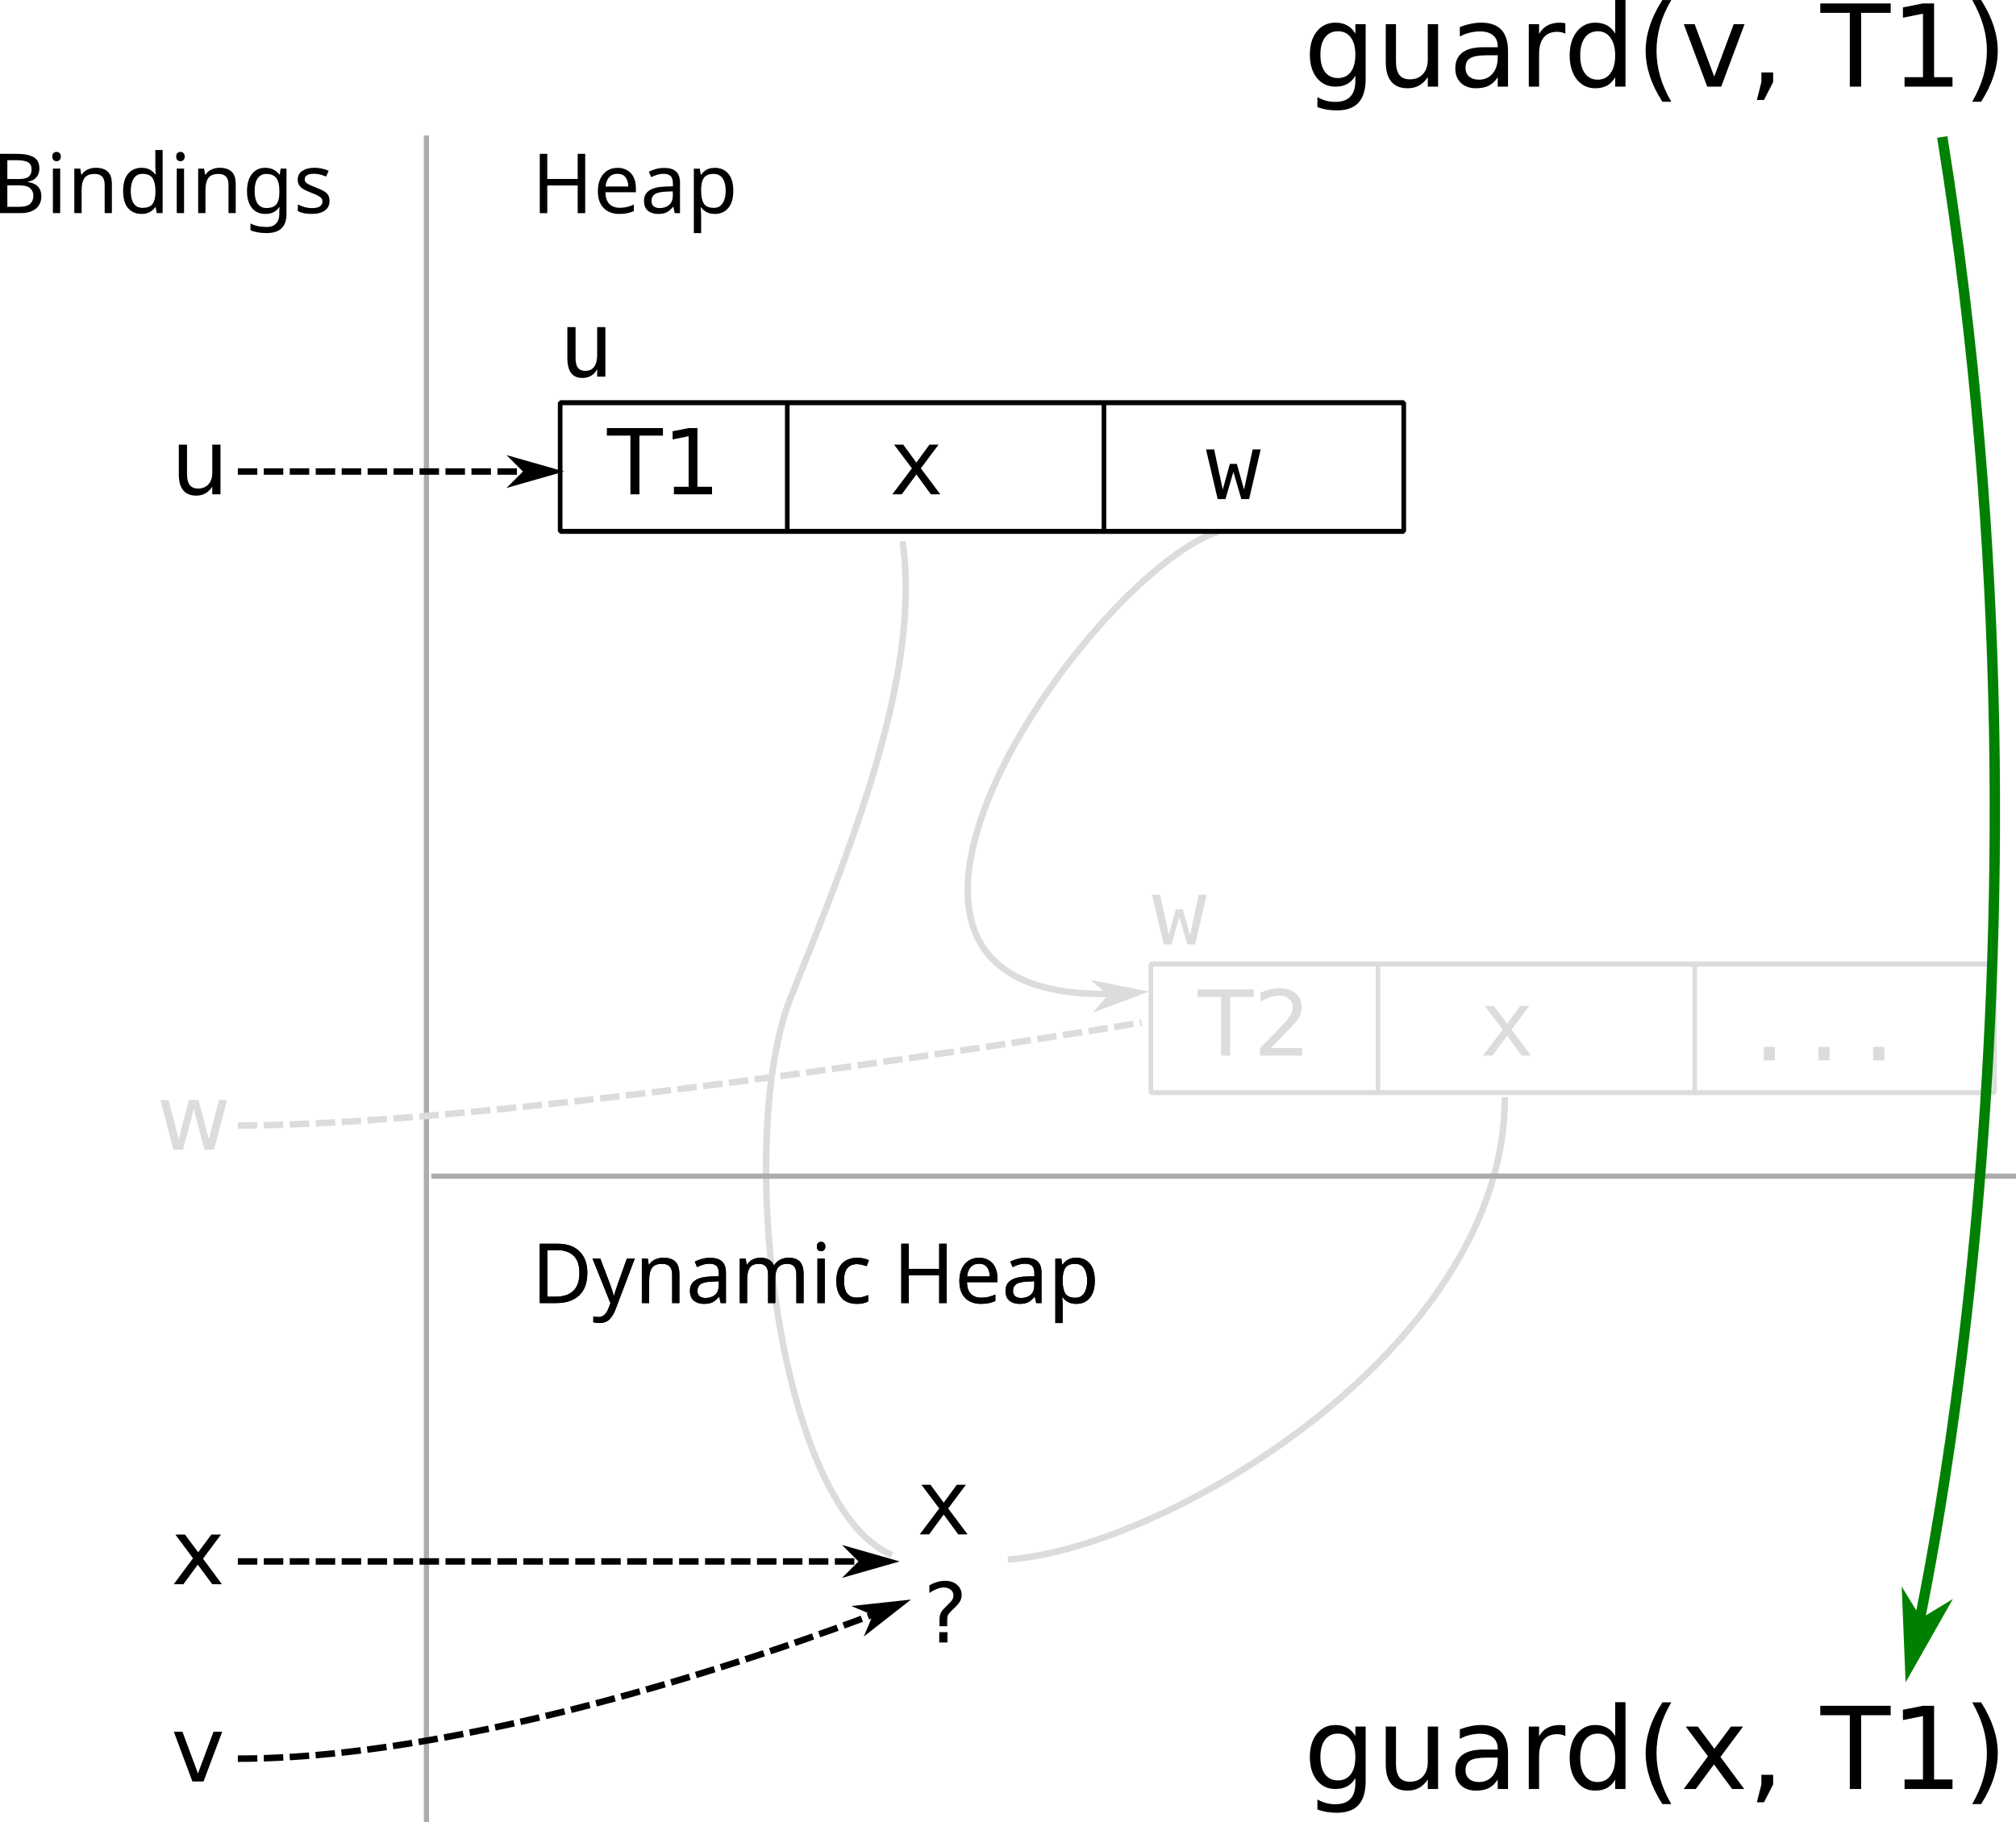
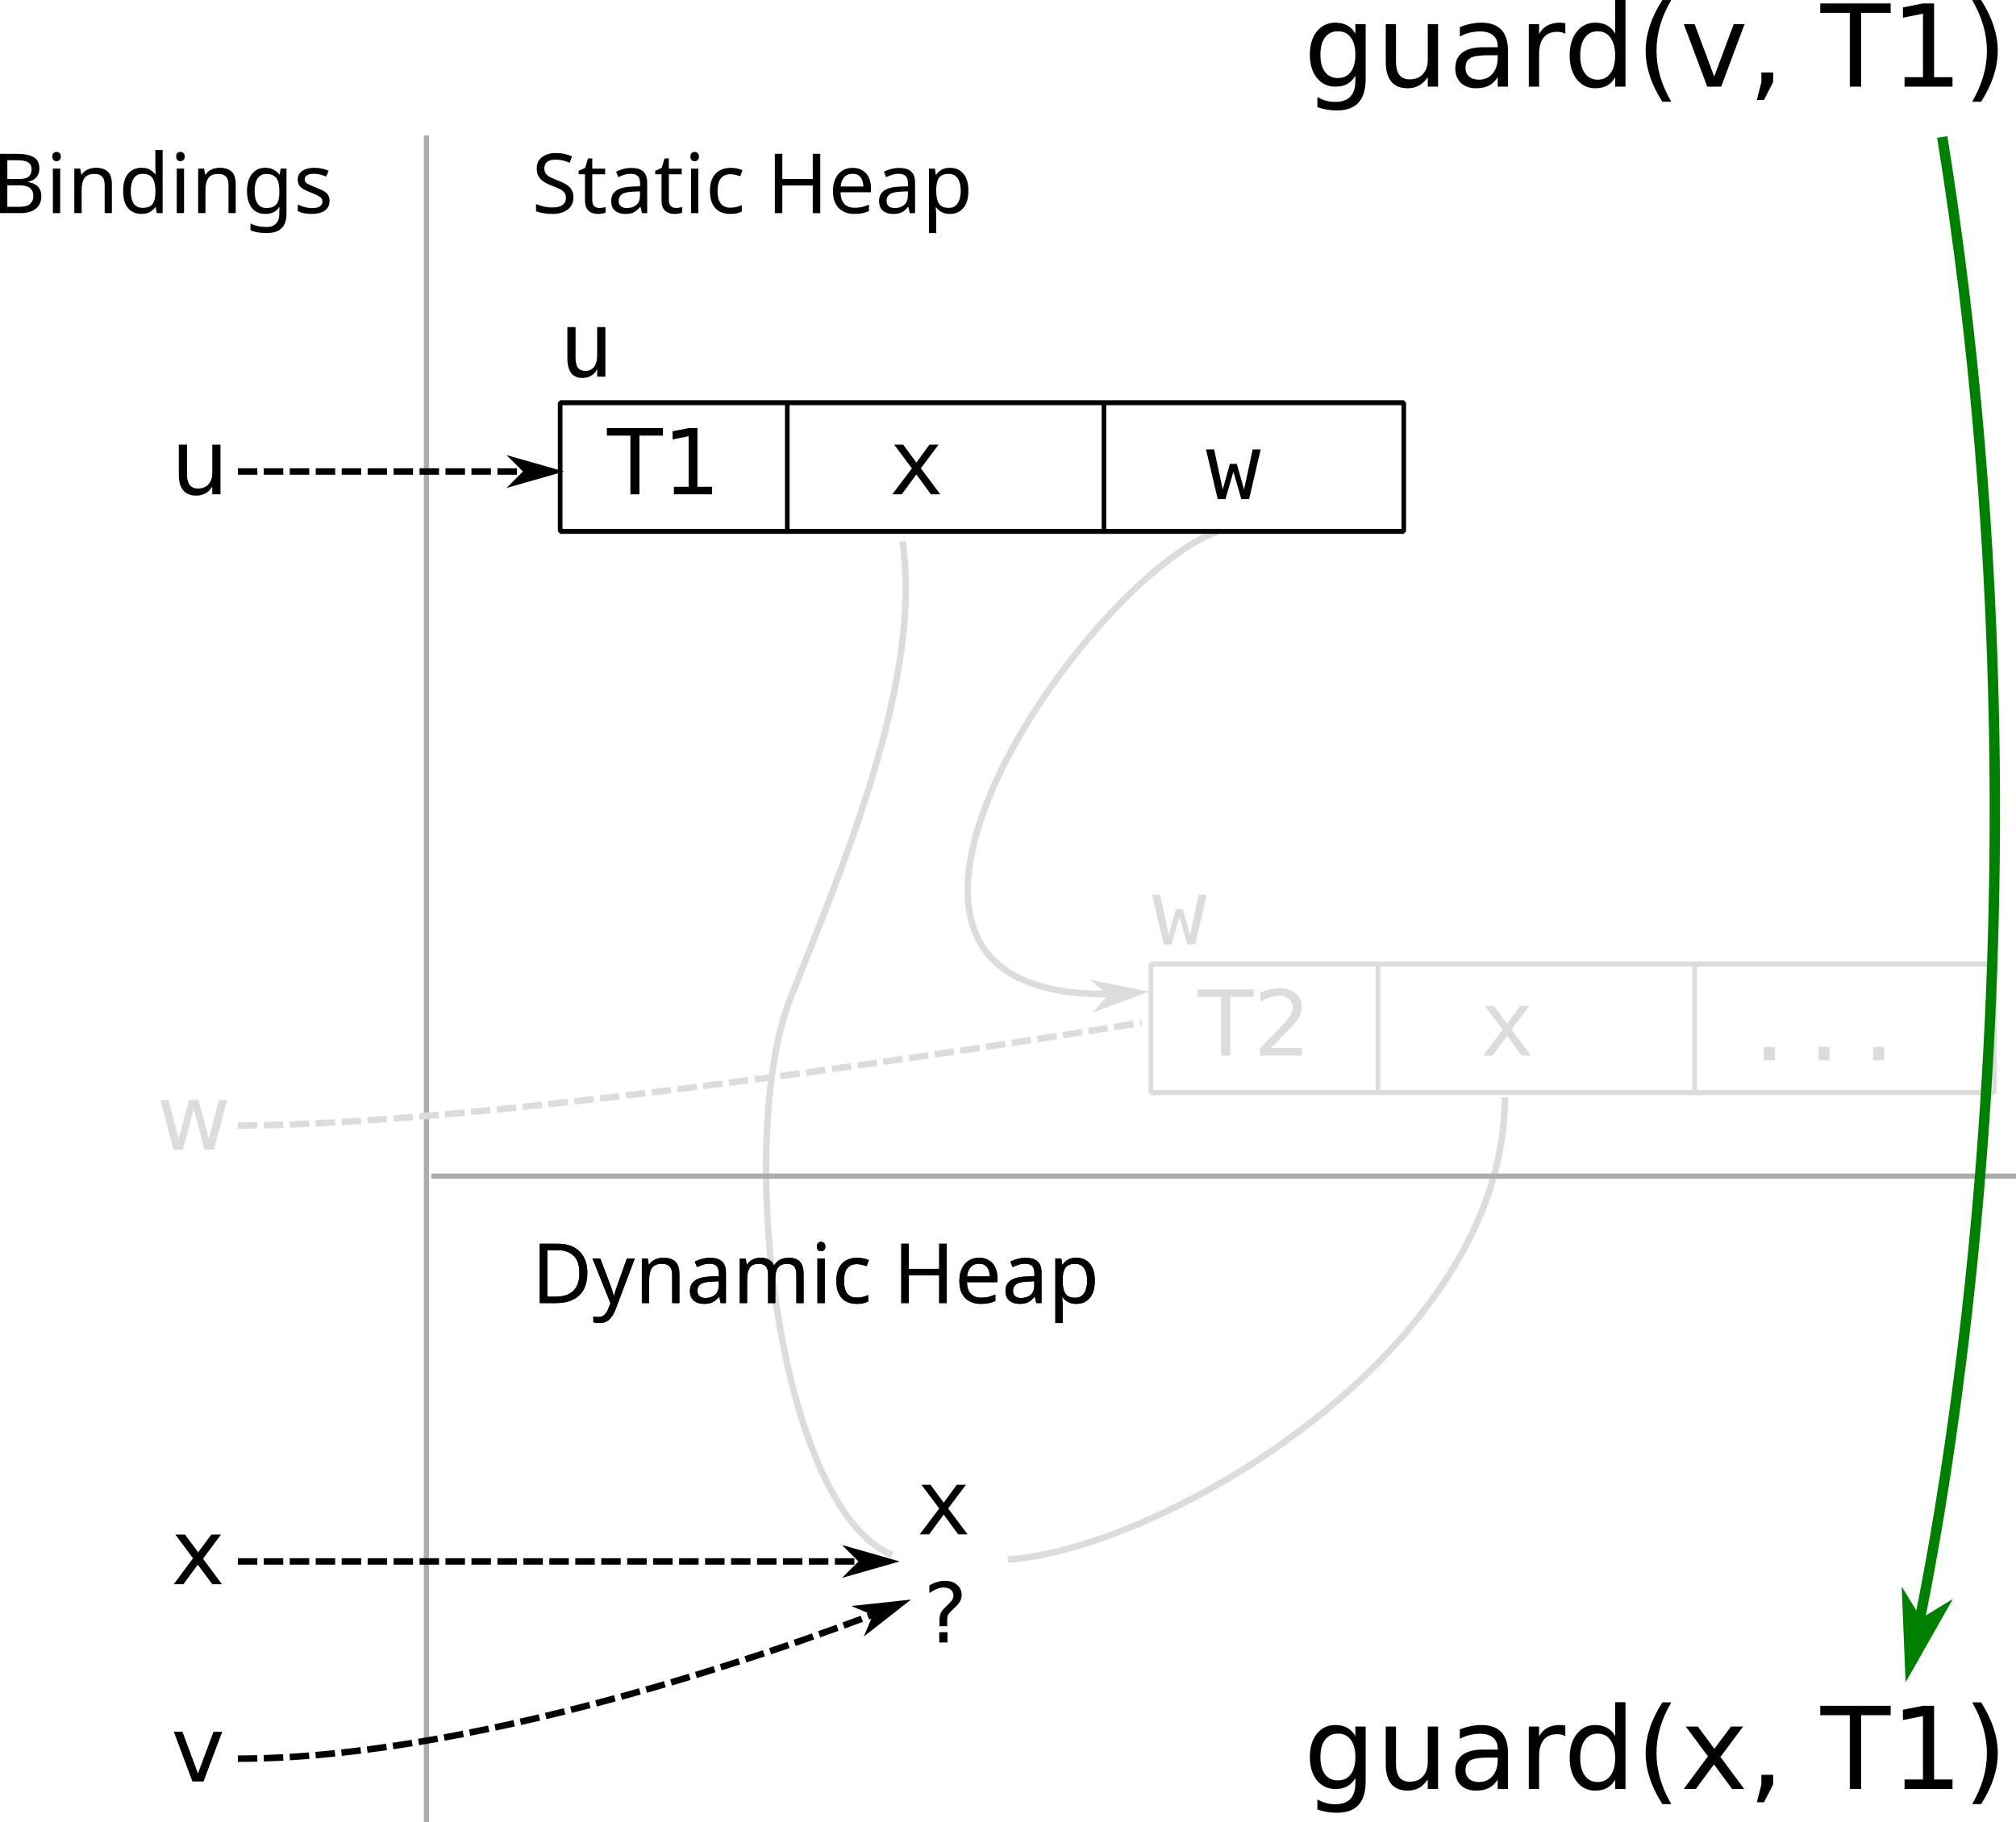
<svg xmlns="http://www.w3.org/2000/svg" xmlns:ns1="http://www.openswatchbook.org/uri/2009/osb" xmlns:xlink="http://www.w3.org/1999/xlink" id="svg2" version="1.1" width="388.334" height="350.986" xml:space="preserve">
  <defs id="defs6">
    <linearGradient id="linearGradient7892" ns1:paint="solid">
      <stop style="stop-color:#dcdcdc;stop-opacity:1;" offset="0" id="stop7894" />
    </linearGradient>
    <marker orient="auto" refY="0" refX="0" id="Arrow1Mend" style="overflow:visible">
      <path id="path4114" d="M 0,0 5,-5 -12.5,0 5,5 0,0 z" style="fill-rule:evenodd;stroke:#000000;stroke-width:1pt;marker-start:none" transform="matrix(-0.4,0,0,-0.4,-4,0)" />
    </marker>
    <marker orient="auto" refY="0" refX="0" id="Arrow1Lend" style="overflow:visible">
      <path id="path4108" d="M 0,0 5,-5 -12.5,0 5,5 0,0 z" style="fill-rule:evenodd;stroke:#000000;stroke-width:1pt;marker-start:none" transform="matrix(-0.8,0,0,-0.8,-10,0)" />
    </marker>
    <marker orient="auto" refY="0" refX="0" id="Arrow1Mend-3" style="overflow:visible">
      <path id="path4114-1" d="M 0,0 5,-5 -12.5,0 5,5 0,0 z" style="fill-rule:evenodd;stroke:#000000;stroke-width:1pt;marker-start:none" transform="matrix(-0.4,0,0,-0.4,-4,0)" />
    </marker>
    <marker orient="auto" refY="0" refX="0" id="Arrow1Mend-38" style="overflow:visible">
      <path id="path4114-2" d="M 0,0 5,-5 -12.5,0 5,5 0,0 z" style="fill-rule:evenodd;stroke:#000000;stroke-width:1pt;marker-start:none" transform="matrix(-0.4,0,0,-0.4,-4,0)" />
    </marker>
    <marker orient="auto" refY="0" refX="0" id="Arrow1Mend-5" style="overflow:visible">
      <path id="path4114-8" d="M 0,0 5,-5 -12.5,0 5,5 0,0 z" style="fill-rule:evenodd;stroke:#000000;stroke-width:1pt;marker-start:none" transform="matrix(-0.4,0,0,-0.4,-4,0)" />
    </marker>
    <marker orient="auto" refY="0" refX="0" id="Arrow1Mend-8" style="overflow:visible">
      <path id="path4114-6" d="M 0,0 5,-5 -12.5,0 5,5 0,0 z" style="fill-rule:evenodd;stroke:#000000;stroke-width:1pt;marker-start:none" transform="matrix(-0.4,0,0,-0.4,-4,0)" />
    </marker>
    <marker orient="auto" refY="0" refX="0" id="Arrow1Mend-52" style="overflow:visible">
      <path id="path4114-3" d="M 0,0 5,-5 -12.5,0 5,5 0,0 z" style="fill-rule:evenodd;stroke:#000000;stroke-width:1pt;marker-start:none" transform="matrix(-0.4,0,0,-0.4,-4,0)" />
    </marker>
    <marker orient="auto" refY="0" refX="0" id="Arrow1Mend-4" style="overflow:visible">
      <path id="path4114-7" d="M 0,0 5,-5 -12.5,0 5,5 0,0 z" style="fill-rule:evenodd;stroke:#000000;stroke-width:1pt;marker-start:none" transform="matrix(-0.4,0,0,-0.4,-4,0)" />
    </marker>
    <marker orient="auto" refY="0" refX="0" id="Arrow1Mend-49" style="overflow:visible">
      <path id="path4114-24" d="M 0,0 5,-5 -12.5,0 5,5 0,0 z" style="fill-rule:evenodd;stroke:#000000;stroke-width:1pt;marker-start:none" transform="matrix(-0.4,0,0,-0.4,-4,0)" />
    </marker>
    <marker orient="auto" refY="0" refX="0" id="Arrow1Mend-6" style="overflow:visible">
      <path id="path4114-5" d="M 0,0 5,-5 -12.5,0 5,5 0,0 z" style="fill-rule:evenodd;stroke:#000000;stroke-width:1pt;marker-start:none" transform="matrix(-0.4,0,0,-0.4,-4,0)" />
    </marker>
    <marker orient="auto" refY="0" refX="0" id="Arrow1Mend-61" style="overflow:visible">
      <path id="path4114-79" d="M 0,0 5,-5 -12.5,0 5,5 0,0 z" style="fill-rule:evenodd;stroke:#000000;stroke-width:1pt;marker-start:none" transform="matrix(-0.4,0,0,-0.4,-4,0)" />
    </marker>
    <marker orient="auto" refY="0" refX="0" id="marker5667" style="overflow:visible">
      <path id="path5669" d="M 0,0 5,-5 -12.5,0 5,5 0,0 z" style="fill-rule:evenodd;stroke:#000000;stroke-width:1pt;marker-start:none" transform="matrix(-0.4,0,0,-0.4,-4,0)" />
    </marker>
    <marker orient="auto" refY="0" refX="0" id="marker5671" style="overflow:visible">
      <path id="path5673" d="M 0,0 5,-5 -12.5,0 5,5 0,0 z" style="fill-rule:evenodd;stroke:#000000;stroke-width:1pt;marker-start:none" transform="matrix(-0.4,0,0,-0.4,-4,0)" />
    </marker>
    <marker orient="auto" refY="0" refX="0" id="Arrow1Mend-60" style="overflow:visible">
      <path id="path4114-9" d="M 0,0 5,-5 -12.5,0 5,5 0,0 z" style="fill-rule:evenodd;stroke:#000000;stroke-width:1pt;marker-start:none" transform="matrix(-0.4,0,0,-0.4,-4,0)" />
    </marker>
    <marker orient="auto" refY="0" refX="0" id="Arrow1Mend-64" style="overflow:visible">
      <path id="path4114-70" d="M 0,0 5,-5 -12.5,0 5,5 0,0 z" style="fill-rule:evenodd;stroke:#000000;stroke-width:1pt;marker-start:none" transform="matrix(-0.4,0,0,-0.4,-4,0)" />
    </marker>
    <marker orient="auto" refY="0" refX="0" id="Arrow1Mend-0" style="overflow:visible">
      <path id="path4114-0" d="M 0,0 5,-5 -12.5,0 5,5 0,0 z" style="fill-rule:evenodd;stroke:#000000;stroke-width:1pt;marker-start:none" transform="matrix(-0.4,0,0,-0.4,-4,0)" />
    </marker>
    <marker orient="auto" refY="0" refX="0" id="marker9378" style="overflow:visible">
      <path id="path9380" d="M 0,0 5,-5 -12.5,0 5,5 0,0 z" style="fill-rule:evenodd;stroke:#000000;stroke-width:1pt;marker-start:none" transform="matrix(-0.4,0,0,-0.4,-4,0)" />
    </marker>
    <marker orient="auto" refY="0" refX="0" id="marker9382" style="overflow:visible">
      <path id="path9384" d="M 0,0 5,-5 -12.5,0 5,5 0,0 z" style="fill-rule:evenodd;stroke:#000000;stroke-width:1pt;marker-start:none" transform="matrix(-0.4,0,0,-0.4,-4,0)" />
    </marker>
    <marker orient="auto" refY="0" refX="0" id="Arrow1Mend-42" style="overflow:visible">
      <path id="path4114-53" d="M 0,0 5,-5 -12.5,0 5,5 0,0 z" style="fill-rule:evenodd;stroke:#000000;stroke-width:1pt;marker-start:none" transform="matrix(-0.4,0,0,-0.4,-4,0)" />
    </marker>
    <marker orient="auto" refY="0" refX="0" id="Arrow1Mend-84" style="overflow:visible">
      <path id="path4114-90" d="M 0,0 5,-5 -12.5,0 5,5 0,0 z" style="fill-rule:evenodd;stroke:#000000;stroke-width:1pt;marker-start:none" transform="matrix(-0.4,0,0,-0.4,-4,0)" />
    </marker>
    <linearGradient xlink:href="#linearGradient7892" id="linearGradient7896" x1="96.751" y1="-115.382" x2="103.764" y2="-115.382" gradientUnits="userSpaceOnUse" />
    <linearGradient xlink:href="#linearGradient7892" id="linearGradient7898" x1="141.315" y1="95.09" x2="159.8" y2="95.09" gradientUnits="userSpaceOnUse" />
    <linearGradient xlink:href="#linearGradient7892" id="linearGradient7900" x1="47" y1="171.962" x2="62.606" y2="171.962" gradientUnits="userSpaceOnUse" />
    <linearGradient xlink:href="#linearGradient7892" id="linearGradient7902" x1="11.959" y1="173.595" x2="28.064" y2="173.595" gradientUnits="userSpaceOnUse" />
    <marker orient="auto" refY="0" refX="0" id="Arrow1Mend-84Z" style="overflow:visible">
      <path id="path10418" d="M 0,0 5,-5 -12.5,0 5,5 0,0 z" style="marker-start:none;stroke:#008000;stroke-width:1pt;fill:#008000;fill-rule:evenodd" transform="matrix(-0.4,0,0,-0.4,-4,0)" />
    </marker>
    <marker orient="auto" refY="0" refX="0" id="Arrow1Mends" style="overflow:visible">
      <path id="path10709" d="M 0,0 5,-5 -12.5,0 5,5 0,0 z" style="marker-start:none;stroke:#dcdcdc;stroke-width:1pt;fill:#dcdcdc;fill-rule:evenodd" transform="matrix(-0.4,0,0,-0.4,-4,0)" />
    </marker>
    <marker orient="auto" refY="0" refX="0" id="Arrow1MendL" style="overflow:visible">
      <path id="path11000" d="M 0,0 5,-5 -12.5,0 5,5 0,0 z" style="marker-start:none;stroke:#dcdcdc;stroke-width:1pt;fill:#dcdcdc;fill-rule:evenodd" transform="matrix(-0.4,0,0,-0.4,-4,0)" />
    </marker>
    <marker orient="auto" refY="0" refX="0" id="Arrow1Mendy" style="overflow:visible">
      <path id="path11295" d="M 0,0 5,-5 -12.5,0 5,5 0,0 z" style="marker-start:none;stroke:#dcdcdc;stroke-width:1pt;fill:#dcdcdc;fill-rule:evenodd" transform="matrix(-0.4,0,0,-0.4,-4,0)" />
    </marker>
    <marker orient="auto" refY="0" refX="0" id="Arrow1Mendu" style="overflow:visible">
      <path id="path11298" d="M 0,0 5,-5 -12.5,0 5,5 0,0 z" style="marker-start:none;stroke:#dcdcdc;stroke-width:1pt;fill:#dcdcdc;fill-rule:evenodd" transform="matrix(-0.4,0,0,-0.4,-4,0)" />
    </marker>
  </defs>
  <g id="g10" transform="matrix(1.25,0,0,-1.25,101.9578,305.7391)" style="display:inline">
    <text xml:space="preserve" style="font-size:9.6px;font-style:normal;font-variant:normal;font-weight:normal;font-stretch:normal;text-align:start;line-height:125%;letter-spacing:0px;word-spacing:0px;writing-mode:lr-tb;text-anchor:start;fill:#000000;fill-opacity:1;stroke:none;font-family:Sans;-inkscape-font-specification:Sans" x="0.377" y="-211.739" id="text5282" transform="scale(1,-1)">
-       <tspan id="tspan5284" x="0.377" y="-211.739" style="font-size:12.8px;font-style:normal;font-variant:normal;font-weight:normal;font-stretch:normal;text-align:start;line-height:125%;writing-mode:lr-tb;text-anchor:start;font-family:Sans;-inkscape-font-specification:Sans">Heap</tspan>
+       <tspan id="tspan5284" x="0.377" y="-211.739" style="font-size:12.8px;font-style:normal;font-variant:normal;font-weight:normal;font-stretch:normal;text-align:start;line-height:125%;writing-mode:lr-tb;text-anchor:start;font-family:Sans;-inkscape-font-specification:Sans">Static Heap</tspan>
    </text>
    <flowRoot xml:space="preserve" id="flowRoot5398" style="font-size:12px;font-style:normal;font-variant:normal;font-weight:normal;font-stretch:normal;text-align:start;line-height:125%;letter-spacing:0px;word-spacing:0px;writing-mode:lr-tb;text-anchor:start;fill:#000000;fill-opacity:1;stroke:none;font-family:Bitstream Vera Sans;-inkscape-font-specification:Bitstream Vera Sans" transform="matrix(0.8,0,0,-0.8,0,194)">
      <flowRegion id="flowRegion5400">
        <rect id="rect5402" width="116.532" height="107.568" x="-157.578" y="-52.84" />
      </flowRegion>
      <flowPara id="flowPara5404" />
    </flowRoot>
    <path id="path62" style="stroke-linejoin:miter;marker-end:url(#Arrow1MendL);stroke-opacity:1;display:inline;stroke:#dcdcdc;stroke-linecap:butt;stroke-miterlimit:1;stroke-dasharray:none;stroke-width:1;marker-mid:none;fill:none" d="M 106.14,162.681 C 85.381,155.486 38.163,87.045 93.537,91.594" />
    <path id="path92" style="stroke-linejoin:miter;enable-background:accumulate;marker-end:url(#Arrow1Mendu);stroke-opacity:1;color:#000000;stroke-dashoffset:0;visibility:visible;stroke:#dcdcdc;stroke-linecap:butt;stroke-miterlimit:1;marker:none;stroke-dasharray:none;overflow:visible;stroke-width:1;display:inline;fill:none" d="M 57.518,161.171 C 60.537,140.434 49.123,112.878 40.331,90.957 31.539,69.036 38.306,12.186 55.911,4.905" />
    <path id="path98" style="stroke-linejoin:miter;enable-background:accumulate;marker-end:url(#Arrow1Mendy);stroke-opacity:1;color:#000000;stroke-dashoffset:0;visibility:visible;stroke:#dcdcdc;stroke-linecap:butt;stroke-miterlimit:1;marker:none;stroke-dasharray:none;overflow:visible;stroke-width:1;display:inline;fill:none" d="m 150.339,75.471 c 0,-38.98 -52.69,-69.698 -76.59,-71.258" />
    <g transform="translate(5.7469054e-6,-12.8)" style="display:inline" id="g5809">
      <text transform="scale(1,-1)" style="font-size:14px;font-style:normal;font-variant:normal;font-weight:normal;font-stretch:normal;text-align:start;line-height:125%;writing-mode:lr-tb;text-anchor:start;font-family:Andale Mono;-inkscape-font-specification:Andale Mono;fill:#dcdcdc;fill-opacity:1;stroke:none" id="text26-9" x="95.964" y="-111.82">
        <tspan style="font-size:14px;font-style:normal;font-variant:normal;font-weight:normal;font-stretch:normal;text-align:start;line-height:125%;writing-mode:lr-tb;text-anchor:start;fill:#dcdcdc;fill-opacity:1;fill-rule:nonzero;stroke:none;font-family:Andale Mono;-inkscape-font-specification:Andale Mono" id="tspan28-5" x="95.964" y="-111.82">w</tspan>
      </text>
      <g id="g5153-4" transform="translate(91.03113,-73.71575)">
        <g id="g16-2" style="fill:#dcdcdc;fill-opacity:1;stroke:none">
          <text id="text18-6" transform="matrix(1,0,0,-1,12,168.4)" style="font-size:14px;font-style:normal;font-variant:normal;font-weight:normal;font-stretch:normal;text-align:start;line-height:125%;writing-mode:lr-tb;text-anchor:start;font-family:Bitstream Vera Sans;-inkscape-font-specification:Bitstream Vera Sans;fill:#dcdcdc;fill-opacity:1;stroke:none">
            <tspan id="tspan20-8" y="0" x="0" style="font-size:14px;font-style:normal;font-variant:normal;font-weight:normal;font-stretch:normal;text-align:start;line-height:125%;writing-mode:lr-tb;text-anchor:start;fill:#dcdcdc;fill-opacity:1;fill-rule:nonzero;stroke:none;font-family:Bitstream Vera Sans;-inkscape-font-specification:Bitstream Vera Sans">T2</tspan>
          </text>
        </g>
        <g id="g24-7" style="fill:#dcdcdc;fill-opacity:1;stroke:none">
          <text id="text26-8" transform="matrix(1,0,0,-1,47,168.4)" style="font-size:14px;font-style:normal;font-variant:normal;font-weight:normal;font-stretch:normal;text-align:start;line-height:125%;writing-mode:lr-tb;text-anchor:start;font-family:Andale Mono;-inkscape-font-specification:Andale Mono;fill:#dcdcdc;fill-opacity:1;stroke:none">
            <tspan id="tspan28-59" style="font-size:14px;font-style:normal;font-variant:normal;font-weight:normal;font-stretch:normal;text-align:start;line-height:125%;writing-mode:lr-tb;text-anchor:start;fill:#dcdcdc;fill-opacity:1;fill-rule:nonzero;stroke:none;font-family:Andale Mono;-inkscape-font-specification:Andale Mono" x="0" y="0"> x</tspan>
          </text>
        </g>
        <g id="g5121-8" transform="matrix(1,0,0,1.080744,0.7548638,-13.51353)" style="stroke:#dcdcdc;stroke-opacity:1">
          <path d="m 4,163.038 130,0 0,18.347 -130,0 0,-18.347 z" style="fill:none;stroke:#dcdcdc;stroke-width:0.714;stroke-linecap:butt;stroke-linejoin:miter;stroke-miterlimit:1;stroke-opacity:1;stroke-dasharray:none" id="path14-3" />
          <path d="m 39,163.038 0,18.347" style="fill:none;stroke:#dcdcdc;stroke-width:0.714;stroke-linecap:butt;stroke-linejoin:miter;stroke-miterlimit:1;stroke-opacity:1;stroke-dasharray:none" id="path22-6" />
          <path d="m 87.8,163.038 0,18.347" style="fill:none;stroke:#dcdcdc;stroke-width:0.714;stroke-linecap:butt;stroke-linejoin:miter;stroke-miterlimit:1;stroke-opacity:1;stroke-dasharray:none" id="path30-4" />
        </g>
        <g transform="translate(-42.1464,73.26363)" id="g48-3-7" style="fill:#dcdcdc;fill-opacity:1;stroke:none">
          <text id="text50-5-1" transform="matrix(1,0,0,-1,138,94.4)" style="font-size:14px;font-style:normal;font-variant:normal;font-weight:normal;font-stretch:normal;text-indent:0;text-align:start;text-decoration:none;line-height:125%;letter-spacing:normal;word-spacing:normal;text-transform:none;direction:ltr;block-progression:tb;writing-mode:lr-tb;text-anchor:start;baseline-shift:baseline;color:#000000;fill:#dcdcdc;fill-opacity:1;fill-rule:nonzero;stroke:none;stroke-width:1;marker:none;visibility:visible;display:inline;overflow:visible;enable-background:accumulate;font-family:Andale Mono;-inkscape-font-specification:Andale Mono">
            <tspan id="tspan52-7-5" style="font-size:14px;font-style:normal;font-variant:normal;font-weight:normal;font-stretch:normal;text-indent:0;text-align:start;text-decoration:none;line-height:125%;letter-spacing:normal;word-spacing:normal;text-transform:none;direction:ltr;block-progression:tb;writing-mode:lr-tb;text-anchor:start;baseline-shift:baseline;color:#000000;fill:#dcdcdc;fill-opacity:1;fill-rule:nonzero;stroke:none;stroke-width:1;marker:none;visibility:visible;display:inline;overflow:visible;enable-background:accumulate;font-family:Andale Mono;-inkscape-font-specification:Andale Mono" x="0" y="0">...</tspan>
          </text>
        </g>
      </g>
    </g>
    <g transform="translate(5.7469054e-6,-3.3476562e-6)" style="display:inline" id="g5827">
      <g id="g5153">
        <g id="g16">
          <text id="text18" transform="matrix(1,0,0,-1,12,168.4)" style="font-size:14px;font-style:normal;font-variant:normal;font-weight:normal;font-stretch:normal;text-align:start;line-height:125%;writing-mode:lr-tb;text-anchor:start;font-family:Bitstream Vera Sans;-inkscape-font-specification:Bitstream Vera Sans">
            <tspan id="tspan20" y="0" x="0 10.277" style="font-size:14px;font-style:normal;font-variant:normal;font-weight:normal;font-stretch:normal;text-align:start;line-height:125%;writing-mode:lr-tb;text-anchor:start;fill:#000000;fill-opacity:1;fill-rule:nonzero;stroke:none;font-family:Bitstream Vera Sans;-inkscape-font-specification:Bitstream Vera Sans">T1</tspan>
          </text>
        </g>
        <g id="g24">
          <text id="text26" transform="matrix(1,0,0,-1,47,168.4)" style="font-size:14px;font-style:normal;font-variant:normal;font-weight:normal;font-stretch:normal;text-align:start;line-height:125%;writing-mode:lr-tb;text-anchor:start;font-family:Andale Mono;-inkscape-font-specification:Andale Mono">
            <tspan id="tspan28" style="font-size:14px;font-style:normal;font-variant:normal;font-weight:normal;font-stretch:normal;text-align:start;line-height:125%;writing-mode:lr-tb;text-anchor:start;fill:#000000;fill-opacity:1;fill-rule:nonzero;stroke:none;font-family:Andale Mono;-inkscape-font-specification:Andale Mono" x="0" y="0"> x</tspan>
          </text>
        </g>
        <g id="g5121" transform="matrix(1,0,0,1.080744,0.7548638,-13.51353)">
          <path d="m 4,163.038 130,0 0,18.347 -130,0 0,-18.347 z" style="fill:none;stroke:#000000;stroke-width:0.714;stroke-linecap:butt;stroke-linejoin:miter;stroke-miterlimit:1;stroke-opacity:1;stroke-dasharray:none" id="path14" />
          <path d="m 39,163.038 0,18.347" style="fill:none;stroke:#000000;stroke-width:0.714;stroke-linecap:butt;stroke-linejoin:miter;stroke-miterlimit:1;stroke-opacity:1;stroke-dasharray:none" id="path22" />
          <path d="m 87.8,163.038 0,18.347" style="fill:none;stroke:#000000;stroke-width:0.714;stroke-linecap:butt;stroke-linejoin:miter;stroke-miterlimit:1;stroke-opacity:1;stroke-dasharray:none" id="path30" />
        </g>
        <g transform="translate(-42.1464,73.26363)" id="g48-3">
          <text id="text50-5" transform="matrix(1,0,0,-1,138,94.4)" style="font-size:14px;font-style:normal;font-variant:normal;font-weight:normal;font-stretch:normal;text-indent:0;text-align:start;text-decoration:none;line-height:125%;letter-spacing:normal;word-spacing:normal;text-transform:none;direction:ltr;block-progression:tb;writing-mode:lr-tb;text-anchor:start;baseline-shift:baseline;color:#000000;fill:#000000;fill-opacity:1;fill-rule:nonzero;stroke:none;stroke-width:1;marker:none;visibility:visible;display:inline;overflow:visible;enable-background:accumulate;font-family:Andale Mono;-inkscape-font-specification:Andale Mono">
            <tspan id="tspan52-7" style="font-size:14px;font-style:normal;font-variant:normal;font-weight:normal;font-stretch:normal;text-indent:0;text-align:start;text-decoration:none;line-height:125%;letter-spacing:normal;word-spacing:normal;text-transform:none;direction:ltr;block-progression:tb;writing-mode:lr-tb;text-anchor:start;baseline-shift:baseline;color:#000000;fill:#000000;fill-opacity:1;fill-rule:nonzero;stroke:none;stroke-width:1;marker:none;visibility:visible;display:inline;overflow:visible;enable-background:accumulate;font-family:Andale Mono;-inkscape-font-specification:Andale Mono" x="0" y="0"> w</tspan>
          </text>
        </g>
      </g>
      <text transform="scale(1,-1)" style="font-size:14px;font-style:normal;font-variant:normal;font-weight:normal;font-stretch:normal;text-align:start;line-height:125%;writing-mode:lr-tb;text-anchor:start;font-family:Andale Mono;-inkscape-font-specification:Andale Mono" id="text26-9-3" x="4.536" y="-186.535">
        <tspan style="font-size:14px;font-style:normal;font-variant:normal;font-weight:normal;font-stretch:normal;text-align:start;line-height:125%;writing-mode:lr-tb;text-anchor:start;fill:#000000;fill-opacity:1;fill-rule:nonzero;stroke:none;font-family:Andale Mono;-inkscape-font-specification:Andale Mono" id="tspan28-5-9" x="4.536" y="-186.535">u</tspan>
      </text>
    </g>
    <text xml:space="preserve" style="font-size:9.6px;font-style:normal;font-variant:normal;font-weight:normal;font-stretch:normal;text-align:start;line-height:125%;letter-spacing:0px;word-spacing:0px;writing-mode:lr-tb;text-anchor:start;fill:#000000;fill-opacity:1;stroke:none;display:inline;font-family:Bitstream Vera Sans;-inkscape-font-specification:Bitstream Vera Sans" x="125.685" y="-112.097" id="text5341" transform="scale(1,-1)">
      <tspan id="tspan5343" x="125.685" y="-112.097"> </tspan>
    </text>
    <g style="display:inline" id="g5791" transform="translate(5.7469054e-6,-25.6)">
      <text transform="scale(1,-1)" style="font-size:14px;font-style:normal;font-variant:normal;font-weight:normal;font-stretch:normal;text-align:start;line-height:125%;writing-mode:lr-tb;text-anchor:start;font-family:Andale Mono;-inkscape-font-specification:Andale Mono" id="text26-9-4" x="59.641" y="-33.675">
        <tspan style="font-size:14px;font-style:normal;font-variant:normal;font-weight:normal;font-stretch:normal;text-align:start;line-height:125%;writing-mode:lr-tb;text-anchor:start;fill:#000000;fill-opacity:1;fill-rule:nonzero;stroke:none;font-family:Andale Mono;-inkscape-font-specification:Andale Mono" id="tspan28-5-2" x="59.641" y="-33.675">x</tspan>
      </text>
      <text xml:space="preserve" style="font-size:16px;font-style:normal;font-variant:normal;font-weight:normal;font-stretch:normal;text-align:start;line-height:125%;letter-spacing:0px;word-spacing:0px;writing-mode:lr-tb;text-anchor:start;fill:#000000;fill-opacity:1;stroke:none;font-family:Bitstream Vera Sans;-inkscape-font-specification:Bitstream Vera Sans" x="177.865" y="284.464" id="text8165" transform="matrix(0.8,0,0,-0.8,-81.56626,244.5913)">
        <tspan id="tspan8167" x="177.865" y="284.464">?</tspan>
      </text>
    </g>
    <text xml:space="preserve" style="font-size:9.6px;font-style:normal;font-variant:normal;font-weight:normal;font-stretch:normal;text-align:start;line-height:125%;letter-spacing:0px;word-spacing:0px;writing-mode:lr-tb;text-anchor:start;fill:#000000;fill-opacity:1;stroke:none;display:inline;font-family:Sans;-inkscape-font-specification:Sans" x="0.377" y="-43.739" id="text5282-34" transform="scale(1,-1)">
      <tspan id="tspan5284-7" x="0.377" y="-43.739" style="font-size:12.8px;font-style:normal;font-variant:normal;font-weight:normal;font-stretch:normal;text-align:start;line-height:125%;writing-mode:lr-tb;text-anchor:start;font-family:Sans;-inkscape-font-specification:Sans">Dynamic Heap</tspan>
    </text>
    <text xml:space="preserve" style="font-size:9.6px;font-style:normal;font-variant:normal;font-weight:normal;font-stretch:normal;text-align:start;line-height:125%;letter-spacing:0px;word-spacing:0px;writing-mode:lr-tb;text-anchor:start;fill:#000000;fill-opacity:1;stroke:none;display:inline;font-family:Sans;-inkscape-font-specification:Sans" x="0.377" y="-43.739" id="text5282-34-5" transform="scale(1,-1)">
      <tspan id="tspan5284-7-9" x="0.377" y="-43.739" style="font-size:12.8px;font-style:normal;font-variant:normal;font-weight:normal;font-stretch:normal;text-align:start;line-height:125%;writing-mode:lr-tb;text-anchor:start;font-family:Sans;-inkscape-font-specification:Sans">Dynamic Heap</tspan>
    </text>
    <path style="fill:none;stroke:#acacac;stroke-width:0.8px;stroke-linecap:butt;stroke-linejoin:miter;stroke-opacity:1;display:inline" d="m 229.479,63.302 -244.576,0" id="path5054-4-0" />
  </g>
  <g id="layer1" style="display:inline" transform="translate(-22,25.60093)">
    <path style="fill:none;stroke:#acacac;stroke-width:1px;stroke-linecap:butt;stroke-linejoin:miter;stroke-opacity:1" d="m 104.143,0.5 0,325.535" id="path5054" />
    <text xml:space="preserve" style="font-size:16px;font-style:normal;font-variant:normal;font-weight:normal;font-stretch:normal;text-align:start;line-height:125%;letter-spacing:0px;word-spacing:0px;writing-mode:lr-tb;text-anchor:start;fill:#000000;fill-opacity:1;stroke:none;font-family:Sans;-inkscape-font-specification:Sans" x="20.43" y="15.464" id="text5282-3">
      <tspan id="tspan5316" x="20.43" y="15.464">Bindings</tspan>
    </text>
    <g transform="matrix(1.25,0,0,-1.25,123.9578,280.1381)" id="g5433">
      <text transform="scale(1,-1)" id="text18-9" style="font-size:14px;font-style:normal;font-variant:normal;font-weight:normal;font-stretch:normal;text-align:start;line-height:125%;writing-mode:lr-tb;text-anchor:start;font-family:Bitstream Vera Sans;-inkscape-font-specification:Bitstream Vera Sans" x="-55.2" y="-168.4">
        <tspan y="-168.4" id="tspan20-4" x="-55.2" style="font-size:14px;font-style:normal;font-variant:normal;font-weight:normal;font-stretch:normal;text-align:start;line-height:125%;writing-mode:lr-tb;text-anchor:start;fill:#000000;fill-opacity:1;fill-rule:nonzero;stroke:none;font-family:Bitstream Vera Sans;-inkscape-font-specification:Bitstream Vera Sans">u</tspan>
      </text>
      <path id="path5406" d="m -44.914,171.912 c 43.405,0 48.311,0 48.311,0" style="color:#000000;fill:none;stroke:#000000;stroke-width:1;stroke-linecap:butt;stroke-linejoin:miter;stroke-miterlimit:1;stroke-opacity:1;stroke-dasharray:3, 1;stroke-dashoffset:0;marker:none;marker-end:url(#Arrow1Mend);visibility:visible;display:inline;overflow:visible;enable-background:accumulate" />
    </g>
    <g transform="matrix(1.25,0,0,-1.25,123.9578,280.1381)" id="g5650">
      <text transform="scale(1,-1)" y="-67.377" x="-57.443" style="font-size:14px;font-style:normal;font-variant:normal;font-weight:normal;font-stretch:normal;text-align:start;line-height:125%;writing-mode:lr-tb;text-anchor:start;font-family:Bitstream Vera Sans;-inkscape-font-specification:Bitstream Vera Sans;fill:#dcdcdc;fill-opacity:1" id="text18-9-4-6">
        <tspan style="font-size:14px;font-style:normal;font-variant:normal;font-weight:normal;font-stretch:normal;text-align:start;line-height:125%;writing-mode:lr-tb;text-anchor:start;fill:#dcdcdc;fill-opacity:1;fill-rule:nonzero;stroke:none;font-family:Bitstream Vera Sans;-inkscape-font-specification:Bitstream Vera Sans" x="-57.443" id="tspan20-4-3-2" y="-67.377">w</tspan>
      </text>
      <path style="stroke-linejoin:miter;enable-background:accumulate;marker-end:url(#Arrow1Mends);stroke-opacity:1;color:#000000;stroke-dashoffset:0;visibility:visible;stroke:#dcdcdc;stroke-linecap:butt;stroke-miterlimit:1;marker:none;stroke-dasharray:3, 1;overflow:visible;stroke-width:1;display:inline;fill:none" d="m -44.914,71.112 c 43.405,0 139.272,15.852 139.272,15.852" id="path5406-0-1" />
    </g>
    <g style="display:inline" transform="matrix(1.25,0,0,-1.25,123.9578,490.1381)" id="g5433-8-0-9">
      <text transform="scale(1,-1)" id="text18-9-7-0-3" style="font-size:14px;font-style:normal;font-variant:normal;font-weight:normal;font-stretch:normal;text-align:start;line-height:125%;writing-mode:lr-tb;text-anchor:start;font-family:Bitstream Vera Sans;-inkscape-font-specification:Bitstream Vera Sans" x="-55.2" y="-168.4">
        <tspan y="-168.4" id="tspan20-4-0-8-4" x="-55.2" style="font-size:14px;font-style:normal;font-variant:normal;font-weight:normal;font-stretch:normal;text-align:start;line-height:125%;writing-mode:lr-tb;text-anchor:start;fill:#000000;fill-opacity:1;fill-rule:nonzero;stroke:none;font-family:Bitstream Vera Sans;-inkscape-font-specification:Bitstream Vera Sans">x</tspan>
      </text>
      <path id="path5406-1-5-0" d="m -44.914,171.912 c 43.405,0 100.019,0 100.019,0" style="color:#000000;fill:none;stroke:#000000;stroke-width:1;stroke-linecap:butt;stroke-linejoin:miter;stroke-miterlimit:1;stroke-opacity:1;stroke-dasharray:3, 1;stroke-dashoffset:0;marker:none;marker-end:url(#Arrow1Mend);visibility:visible;display:inline;overflow:visible;enable-background:accumulate" />
    </g>
    <g style="display:inline" transform="matrix(1.25,0,0,-1.25,123.9578,528.1381)" id="g5433-8">
      <text transform="scale(1,-1)" id="text18-9-7" style="font-size:14px;font-style:normal;font-variant:normal;font-weight:normal;font-stretch:normal;text-align:start;line-height:125%;writing-mode:lr-tb;text-anchor:start;font-family:Bitstream Vera Sans;-inkscape-font-specification:Bitstream Vera Sans" x="-55.2" y="-168.4">
        <tspan y="-168.4" id="tspan20-4-0" x="-55.2" style="font-size:14px;font-style:normal;font-variant:normal;font-weight:normal;font-stretch:normal;text-align:start;line-height:125%;writing-mode:lr-tb;text-anchor:start;fill:#000000;fill-opacity:1;fill-rule:nonzero;stroke:none;font-family:Bitstream Vera Sans;-inkscape-font-specification:Bitstream Vera Sans">v</tspan>
      </text>
      <path id="path5406-1" d="m -44.914,171.912 c 43.405,0 101.907,23.778 101.907,23.778" style="color:#000000;fill:none;stroke:#000000;stroke-width:1;stroke-linecap:butt;stroke-linejoin:miter;stroke-miterlimit:1;stroke-opacity:1;stroke-dasharray:3, 1;stroke-dashoffset:0;marker:none;marker-end:url(#Arrow1Mend);visibility:visible;display:inline;overflow:visible;enable-background:accumulate" />
    </g>
  </g>
  <g id="layer2" style="display:none" transform="translate(-22,25.60093)">
    <text xml:space="preserve" style="font-size:22px;font-style:normal;font-variant:normal;font-weight:normal;font-stretch:normal;text-align:start;line-height:125%;letter-spacing:0px;word-spacing:0px;writing-mode:lr-tb;text-anchor:start;fill:#000000;fill-opacity:1;stroke:none;display:inline;font-family:Bitstream Vera Sans;-inkscape-font-specification:Bitstream Vera Sans" x="273.094" y="-8.908" id="text5756">
      <tspan id="tspan5758" x="273.094" y="-8.908">guard(u, T1)</tspan>
    </text>
  </g>
  <g transform="translate(-22,25.60093)" style="display:inline" id="g9634">
    <text id="text9636" y="-8.908" x="273.094" style="font-size:22px;font-style:normal;font-variant:normal;font-weight:normal;font-stretch:normal;text-align:start;line-height:125%;letter-spacing:0px;word-spacing:0px;writing-mode:lr-tb;text-anchor:start;fill:#000000;fill-opacity:1;stroke:none;display:inline;font-family:Bitstream Vera Sans;-inkscape-font-specification:Bitstream Vera Sans" xml:space="preserve">
      <tspan y="-8.908" x="273.094" id="tspan9638">guard(v, T1)</tspan>
    </text>
  </g>
  <g id="layer3" style="display:none" transform="translate(-22,25.60093)">
    <path style="fill:none;stroke:#ff0000;stroke-width:0.666px;stroke-linecap:butt;stroke-linejoin:miter;stroke-opacity:1;display:inline" d="m 411.033,-15.719 -137.376,0" id="path5054-4-0-0" />
  </g>
  <g transform="translate(-22,25.60093)" style="display:inline" id="g9673">
    <text id="text9636-4" y="319.092" x="273.094" style="font-size:22px;font-style:normal;font-variant:normal;font-weight:normal;font-stretch:normal;text-align:start;line-height:125%;letter-spacing:0px;word-spacing:0px;writing-mode:lr-tb;text-anchor:start;fill:#000000;fill-opacity:1;stroke:none;display:inline;font-family:Bitstream Vera Sans;-inkscape-font-specification:Bitstream Vera Sans" xml:space="preserve">
      <tspan y="319.092" x="273.094" id="tspan9638-7">guard(x, T1)</tspan>
    </text>
-     <path style="stroke-linejoin:miter;marker-end:url(#Arrow1Mend-84Z);stroke-opacity:1;marker-start:none;stroke:#008000;stroke-linecap:butt;stroke-miterlimit:4;stroke-dasharray:none;stroke-width:2;fill:none" d="m 374.129,26.395 c 25.948,161.352 -6.133,293.925 -6.133,293.925" id="path9728" transform="translate(22,-25.60093)" />
+     <path style="fill:none;stroke:#008000;stroke-width:2;stroke-linecap:butt;stroke-linejoin:miter;stroke-miterlimit:4;stroke-opacity:1;stroke-dasharray:none;marker-start:none;marker-end:url(#Arrow1Mend-84Z)" d="m 374.129,26.395 c 25.948,161.352 -6.133,293.925 -6.133,293.925" id="path9728" transform="translate(22,-25.60093)" />
  </g>
</svg>
